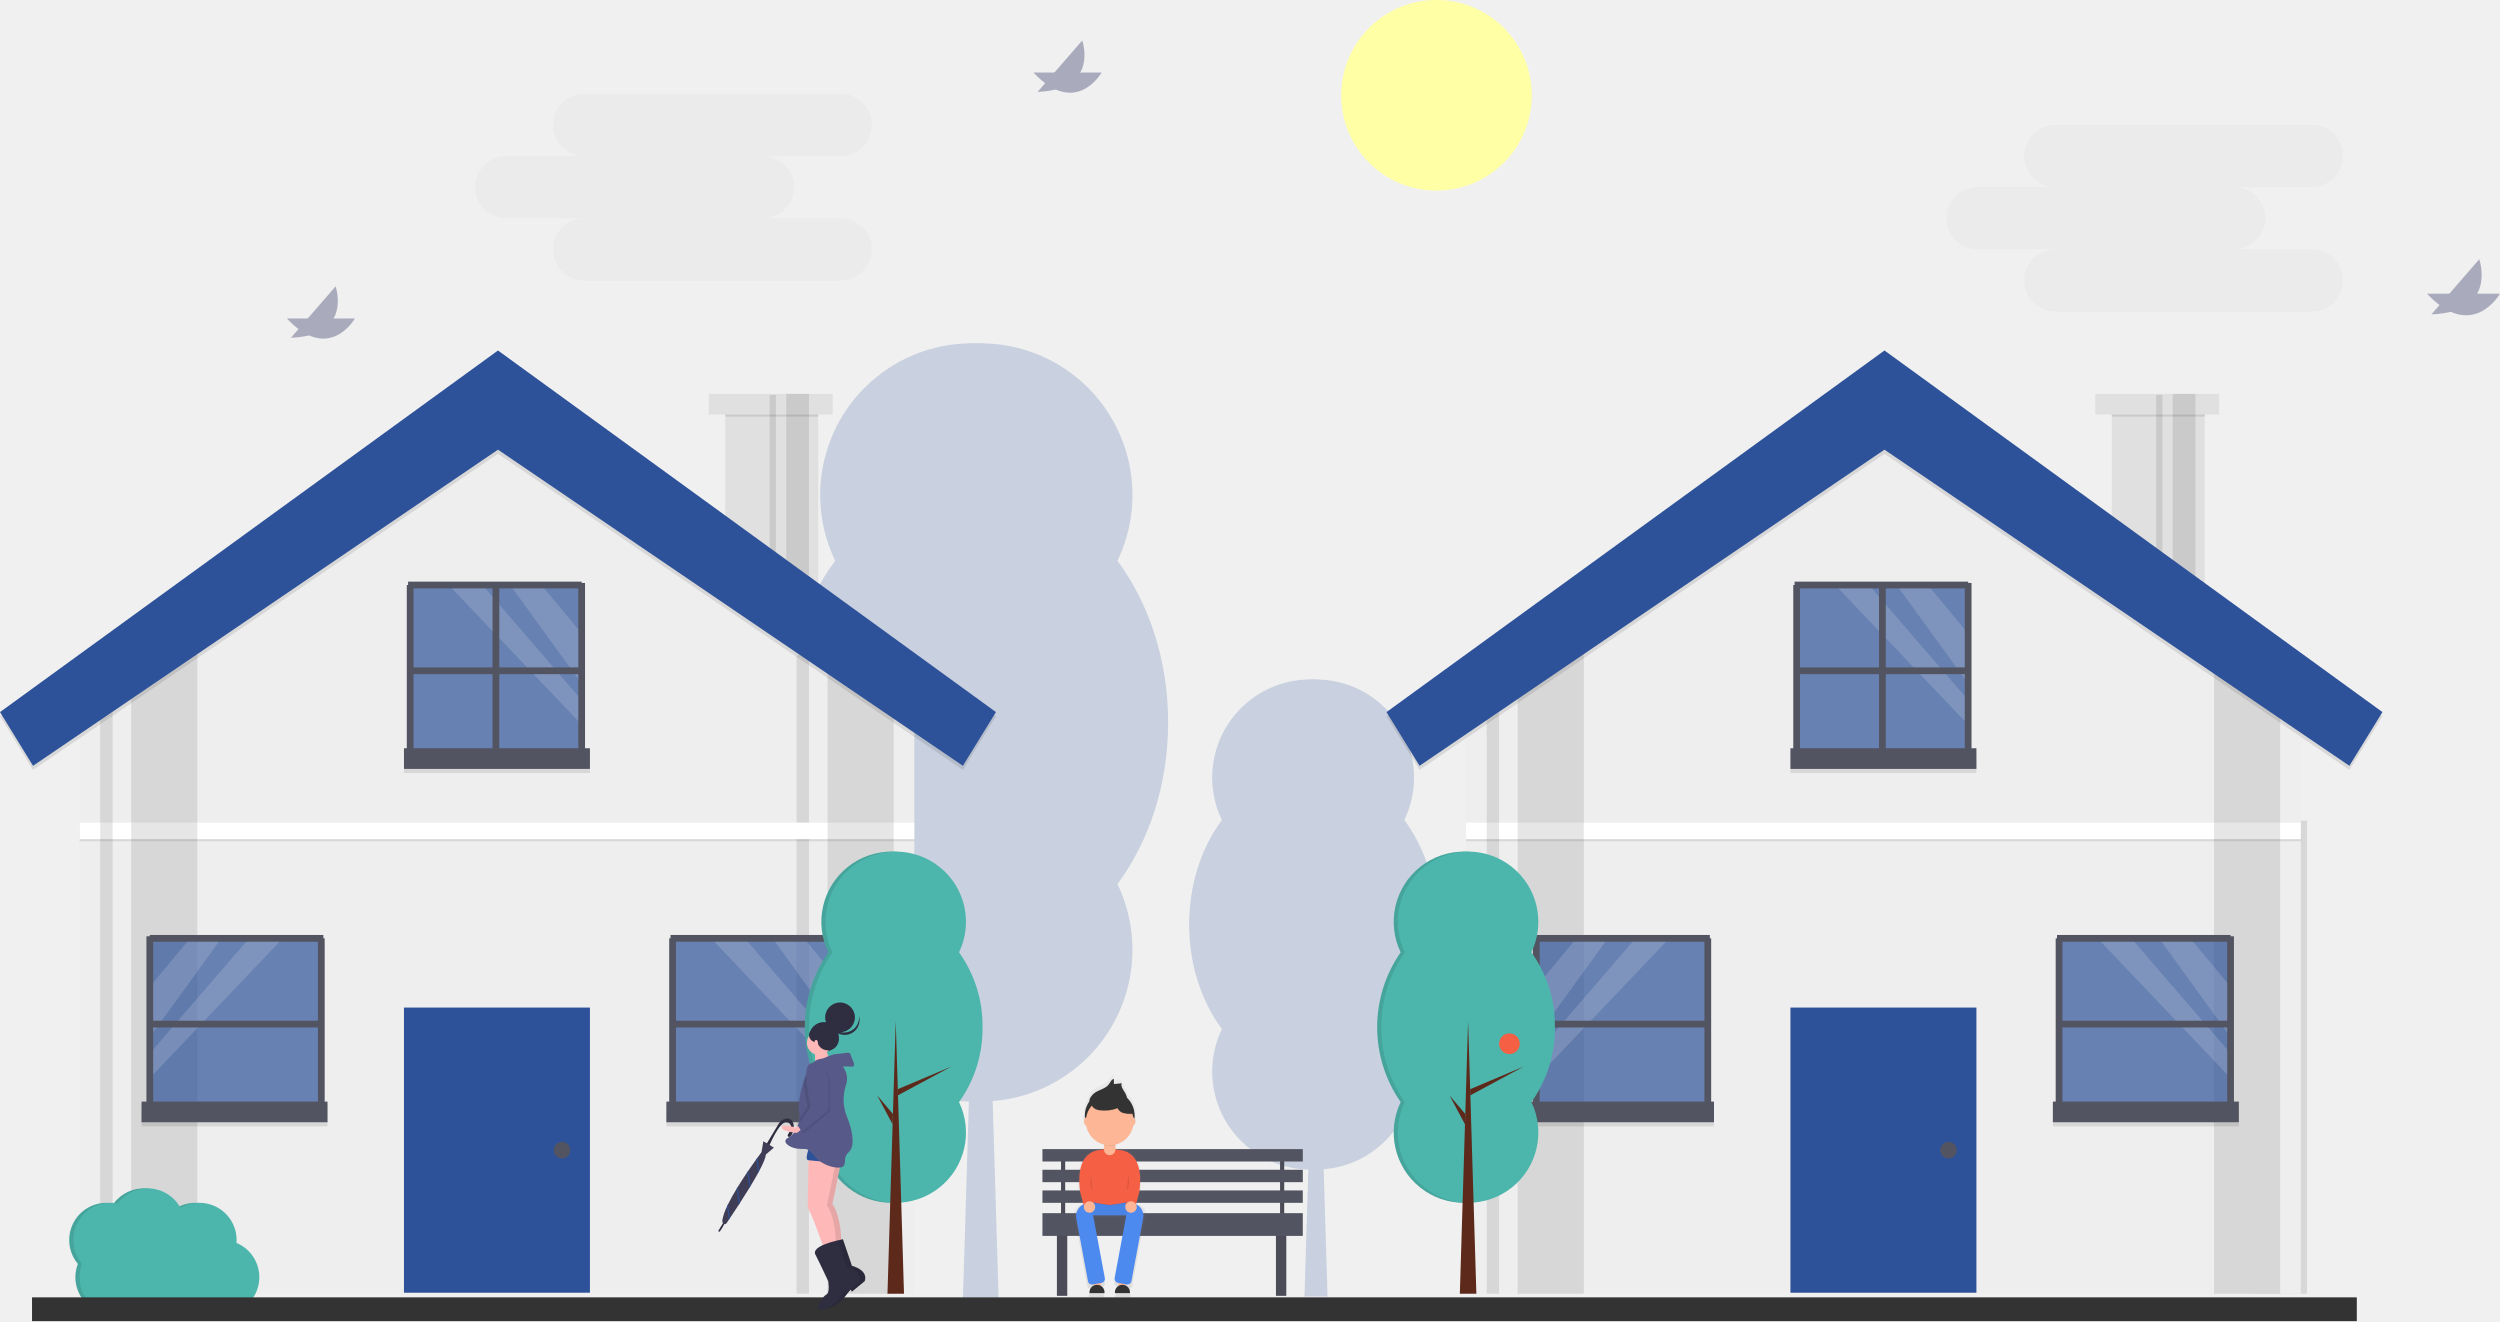
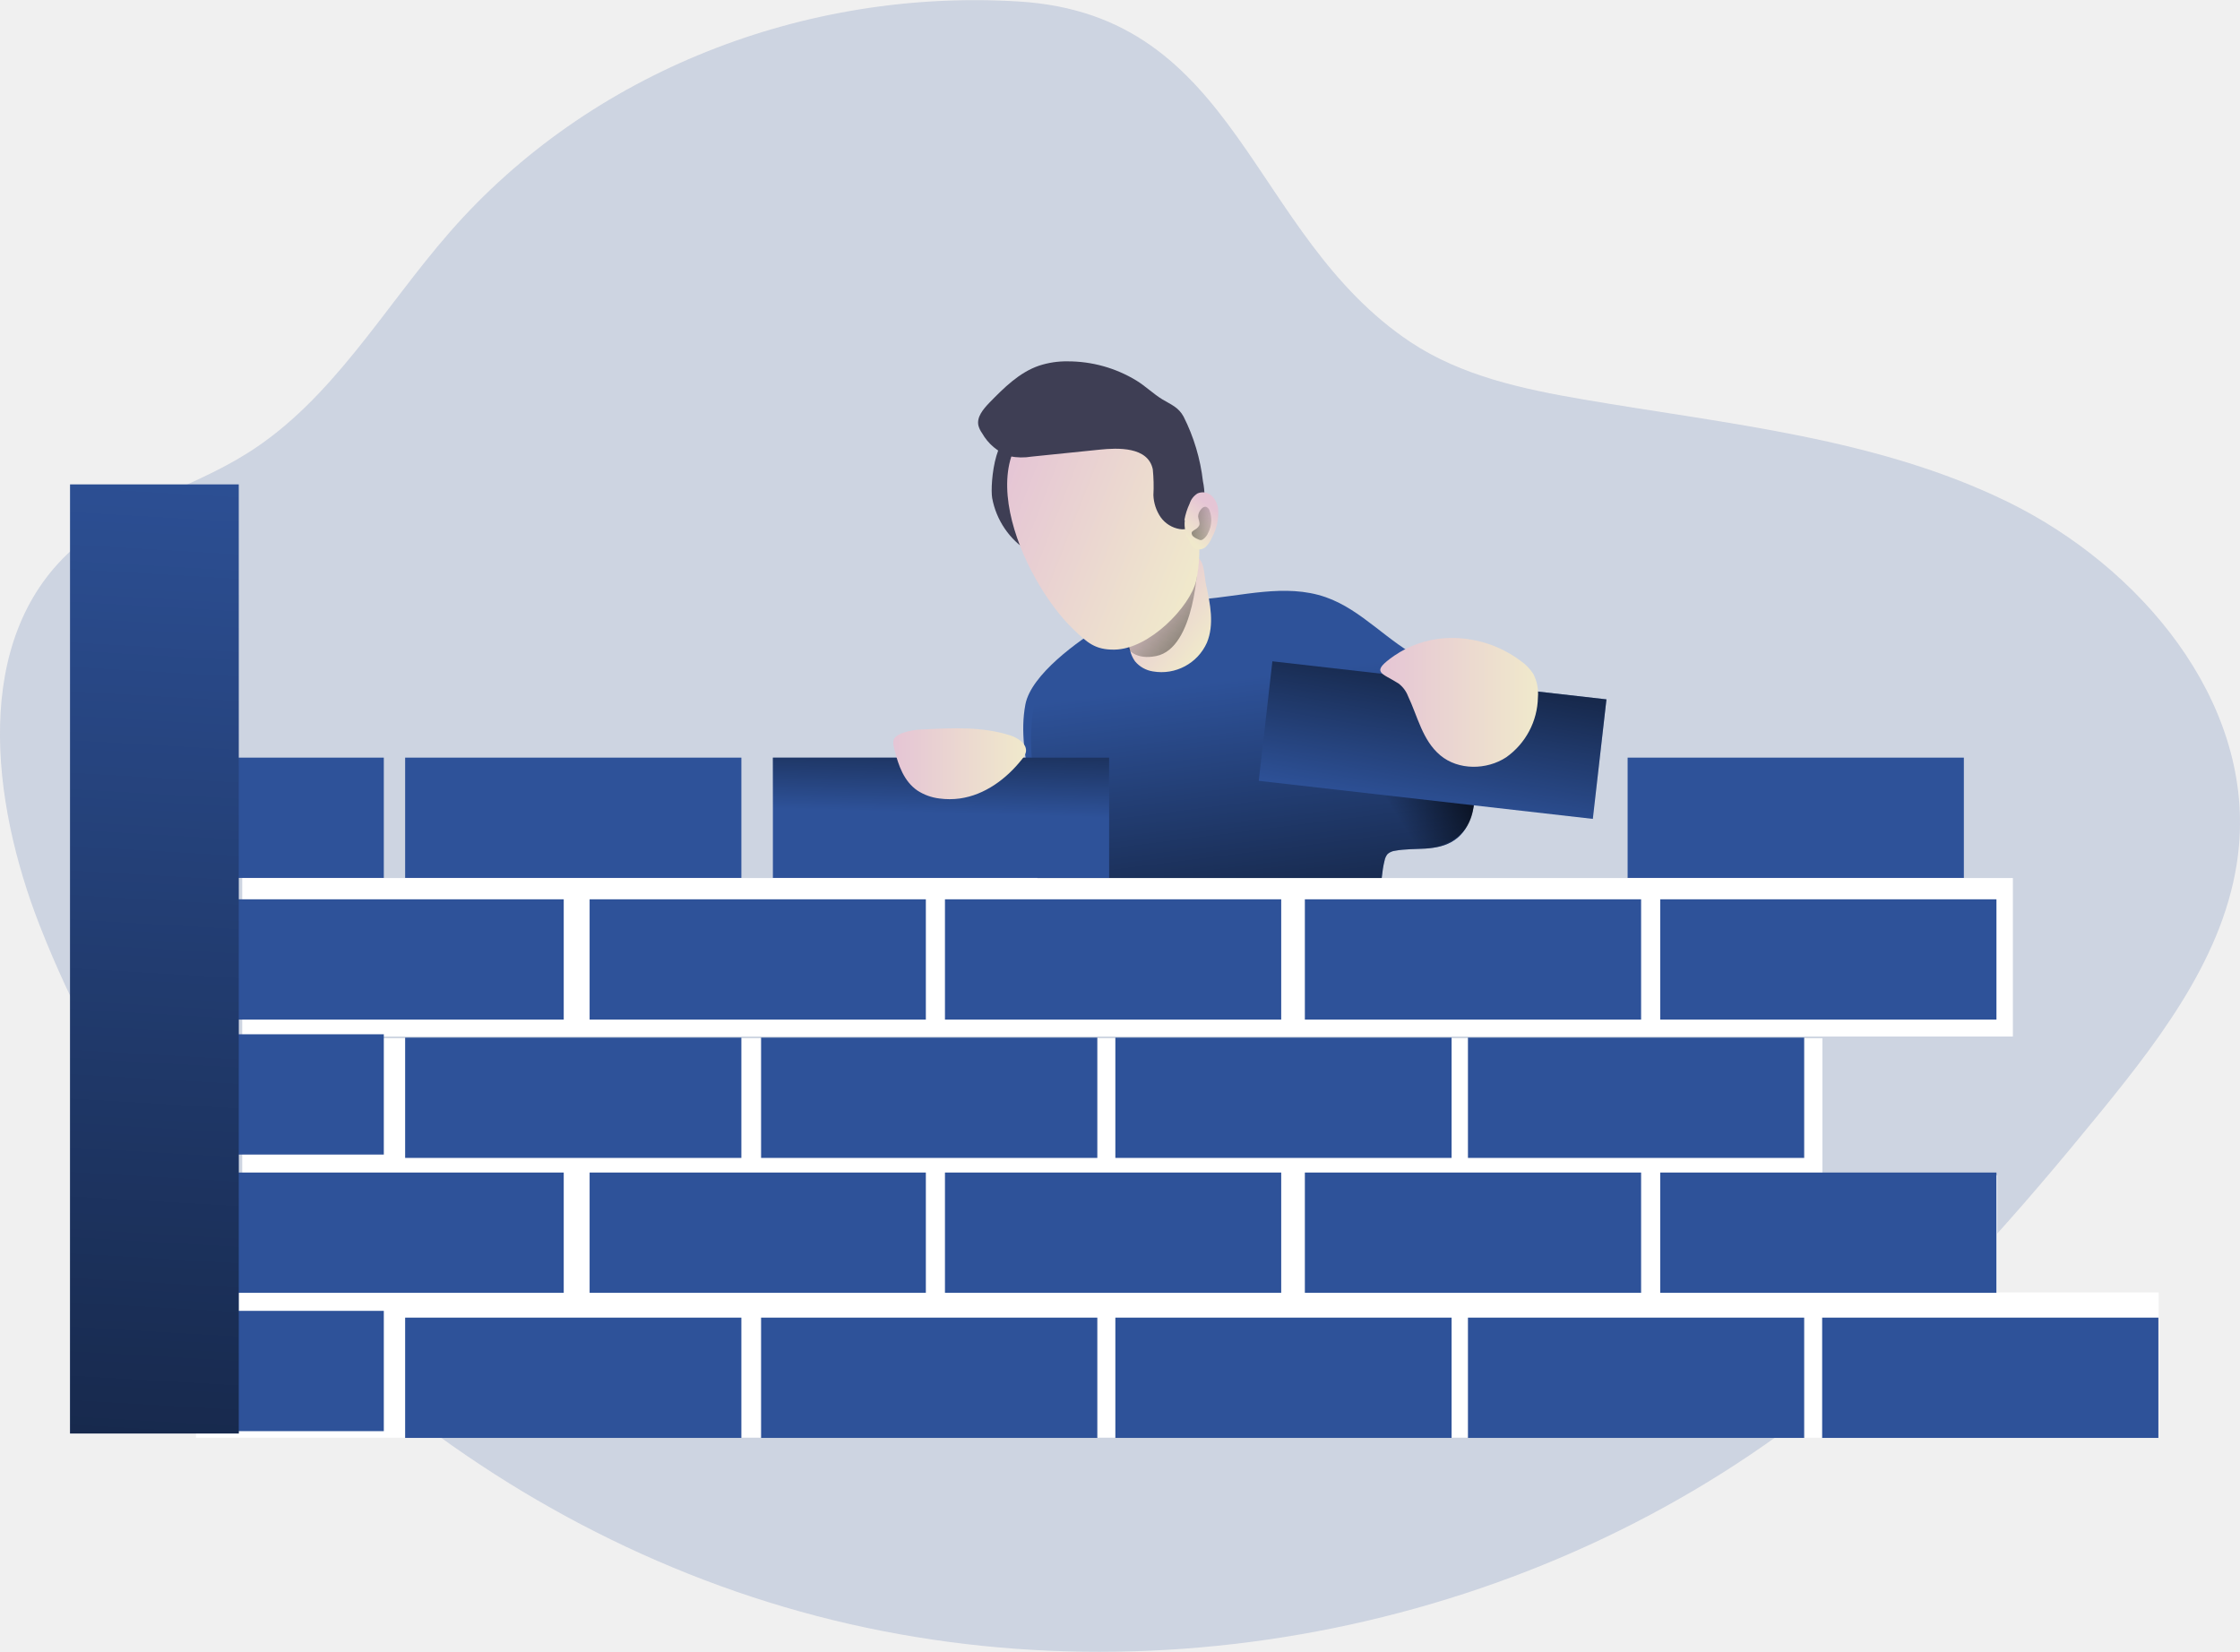
- <svg xmlns="http://www.w3.org/2000/svg" id="bb76200d-cd07-483e-a421-0f3a49134860" data-name="Layer 1" width="740.856" height="391.51" viewBox="0 0 740.856 391.51">
+ <svg xmlns="http://www.w3.org/2000/svg" xmlns:xlink="http://www.w3.org/1999/xlink" id="Layer_1" data-name="Layer 1" viewBox="0 0 373.87 275.7">
  <defs>
-     <linearGradient id="fd7346e0-ec75-4521-bfef-a70f45a1cb66" x1="558.452" y1="638.71" x2="558.452" y2="572.731" gradientUnits="userSpaceOnUse">
-       <stop offset="0" stop-color="gray" stop-opacity="0.25" />
-       <stop offset="0.535" stop-color="gray" stop-opacity="0.12" />
-       <stop offset="1" stop-color="gray" stop-opacity="0.1" />
+     <linearGradient id="linear-gradient" x1="257.32" y1="184.52" x2="266.89" y2="260.54" gradientUnits="userSpaceOnUse">
+       <stop offset="0" stop-opacity="0" />
+       <stop offset="0.99" />
    </linearGradient>
+     <linearGradient id="linear-gradient-2" x1="284.18" y1="207.24" x2="299.57" y2="197.48" xlink:href="#linear-gradient" />
+     <linearGradient id="linear-gradient-3" x1="-3635.6" y1="602.69" x2="-3620.94" y2="602.69" gradientTransform="translate(3485.42 1917.77) rotate(37.73)" gradientUnits="userSpaceOnUse">
+       <stop offset="0" stop-color="#e5c5d5" />
+       <stop offset="0.42" stop-color="#ead4d1" />
+       <stop offset="1" stop-color="#f0e9cb" />
+     </linearGradient>
+     <linearGradient id="linear-gradient-4" x1="241.47" y1="169.15" x2="263.15" y2="186.98" xlink:href="#linear-gradient" />
+     <linearGradient id="linear-gradient-5" x1="288.09" y1="206.81" x2="296.26" y2="160.63" gradientTransform="translate(-20.19 34.13) rotate(-6.5)" xlink:href="#linear-gradient" />
+     <linearGradient id="linear-gradient-6" x1="157.09" y1="135.76" x2="157.84" y2="109.1" xlink:href="#linear-gradient" />
+     <linearGradient id="linear-gradient-7" x1="31.1" y1="68.23" x2="10.83" y2="417.37" xlink:href="#linear-gradient" />
+     <linearGradient id="linear-gradient-8" x1="281.56" y1="188.41" x2="307.84" y2="188.41" gradientTransform="matrix(1, 0, 0, 1, 0, 0)" xlink:href="#linear-gradient-3" />
+     <linearGradient id="linear-gradient-9" x1="-2020.12" y1="86.95" x2="-1983.74" y2="86.95" gradientTransform="translate(2131.14 806.75) rotate(21.35)" xlink:href="#linear-gradient-3" />
+     <linearGradient id="linear-gradient-10" x1="-1986.01" y1="77.33" x2="-1987.79" y2="83.62" gradientTransform="translate(2131.14 806.75) rotate(21.35)" xlink:href="#linear-gradient-3" />
+     <linearGradient id="linear-gradient-11" x1="-1982.97" y1="78.54" x2="-1996.39" y2="85.81" gradientTransform="translate(2131.14 806.75) rotate(21.35)" xlink:href="#linear-gradient" />
+     <linearGradient id="linear-gradient-12" x1="200.22" y1="198.66" x2="222.39" y2="198.66" gradientTransform="matrix(1, 0, 0, 1, 0, 0)" xlink:href="#linear-gradient-3" />
  </defs>
-   <g opacity="0.2">
-     <path d="M573.098,468.331c0-18.533-5.712-35.373-15.023-47.903a44.946,44.946,0,1,0-80.997,0c-9.311,12.53-15.023,29.37-15.023,47.903s5.712,35.373,15.023,47.903a44.946,44.946,0,1,0,80.997,0C567.386,503.704,573.098,486.864,573.098,468.331Z" transform="translate(-229.5718 -254.245)" fill="#2e5299" />
-     <path d="M573.098,468.331c0-18.533-5.712-35.373-15.023-47.903a44.946,44.946,0,1,0-80.997,0c-9.311,12.53-15.023,29.37-15.023,47.903s5.712,35.373,15.023,47.903a44.946,44.946,0,1,0,80.997,0C567.386,503.704,573.098,486.864,573.098,468.331Z" transform="translate(-229.5718 -254.245)" fill="#2e5299" opacity="0.1" />
-     <path d="M575.742,468.331c0-18.533-5.712-35.373-15.023-47.903a44.946,44.946,0,1,0-80.997,0c-9.311,12.53-15.023,29.37-15.023,47.903s5.712,35.373,15.023,47.903a44.946,44.946,0,1,0,80.997,0C570.03,503.704,575.742,486.864,575.742,468.331Z" transform="translate(-229.5718 -254.245)" fill="#2e5299" />
-     <polygon points="295.936 384.618 285.361 384.618 290.649 210.12 295.936 384.618" fill="#2e5299" />
-     <polygon points="291.97 253.731 326.341 239.203 291.97 257.71 291.97 253.731" fill="#2e5299" />
-     <polygon points="288.846 269.608 278.751 257.71 288.646 276.218 288.846 269.608" fill="#2e5299" />
-   </g>
-   <g opacity="0.2">
-     <path d="M653.739,528.216c0-11.978-3.692-22.863-9.71-30.961a29.05,29.05,0,1,0-52.351,0c-6.018,8.099-9.71,18.983-9.71,30.961s3.692,22.862,9.71,30.961a29.05,29.05,0,1,0,52.351,0C650.047,551.078,653.739,540.194,653.739,528.216Z" transform="translate(-229.5718 -254.245)" fill="#2e5299" />
-     <path d="M653.739,528.216c0-11.978-3.692-22.863-9.71-30.961a29.05,29.05,0,1,0-52.351,0c-6.018,8.099-9.71,18.983-9.71,30.961s3.692,22.862,9.71,30.961a29.05,29.05,0,1,0,52.351,0C650.047,551.078,653.739,540.194,653.739,528.216Z" transform="translate(-229.5718 -254.245)" fill="#2e5299" opacity="0.1" />
-     <path d="M655.448,528.216c0-11.978-3.692-22.863-9.71-30.961a29.05,29.05,0,1,0-52.351,0c-6.018,8.099-9.71,18.983-9.71,30.961s3.692,22.862,9.71,30.961a29.05,29.05,0,1,0,52.351,0C651.756,551.078,655.448,540.194,655.448,528.216Z" transform="translate(-229.5718 -254.245)" fill="#2e5299" />
-     <polygon points="393.409 384.19 386.573 384.19 389.991 271.407 393.409 384.19" fill="#2e5299" />
-     <polygon points="390.845 299.595 413.06 290.205 390.845 302.166 390.845 299.595" fill="#2e5299" />
-     <polygon points="388.826 309.856 382.301 302.166 388.696 314.128 388.826 309.856" fill="#2e5299" />
-   </g>
-   <rect x="314.432" y="341.754" width="1.225" height="18.37" fill="#535461" />
-   <rect x="313.208" y="362.574" width="3.062" height="21.432" fill="#535461" />
-   <rect x="378.115" y="362.574" width="3.062" height="21.432" fill="#535461" />
-   <rect x="313.208" y="362.574" width="3.062" height="21.432" opacity="0.1" />
-   <rect x="378.115" y="362.574" width="3.062" height="21.432" opacity="0.1" />
-   <rect x="608.911" y="595.999" width="1.225" height="18.37" transform="translate(989.475 956.1237) rotate(-180)" fill="#535461" />
-   <rect x="314.432" y="341.754" width="1.225" height="18.37" opacity="0.1" />
-   <rect x="608.911" y="595.999" width="1.225" height="18.37" transform="translate(989.475 956.1237) rotate(-180)" opacity="0.1" />
-   <rect x="308.921" y="340.53" width="77.154" height="3.674" fill="#535461" />
-   <rect x="308.921" y="346.653" width="77.154" height="3.674" fill="#535461" />
-   <rect x="308.921" y="352.776" width="77.154" height="3.674" fill="#535461" />
-   <rect x="308.921" y="359.512" width="77.154" height="6.736" fill="#535461" />
-   <rect x="214.928" y="119.784" width="27.555" height="53.273" fill="#e0e0e0" />
-   <polygon points="270.957 201.531 270.957 383.393 23.575 383.393 23.575 201.531 44.394 188.733 63.989 176.682 147.572 125.295 270.957 201.531" fill="#eee" />
-   <polygon points="239.728 383.393 239.728 192.119 236.054 194.378 236.054 383.393 239.728 383.393" opacity="0.1" />
-   <rect x="119.711" y="298.585" width="55.11" height="84.502" fill="#2e5299" />
-   <circle cx="166.554" cy="340.836" r="2.449" fill="#535461" />
-   <rect x="214.928" y="120.397" width="27.555" height="3.062" opacity="0.1" />
-   <rect x="210.03" y="116.723" width="36.74" height="6.123" fill="#e0e0e0" />
-   <rect x="23.575" y="244.394" width="247.382" height="4.899" opacity="0.1" />
-   <rect x="23.575" y="243.781" width="247.382" height="4.899" fill="#fff" />
-   <rect x="232.992" y="116.723" width="6.736" height="56.334" opacity="0.1" />
-   <rect x="228.093" y="117.029" width="1.837" height="56.334" opacity="0.1" />
-   <polygon points="264.833 194.183 264.833 383.393 245.239 383.393 245.239 188.733 264.833 194.183" opacity="0.1" />
-   <polygon points="58.478 176.682 58.478 383.393 38.883 383.393 38.883 188.733 58.478 176.682" opacity="0.1" />
-   <polygon points="33.372 383.393 33.372 192.119 29.698 194.378 29.698 383.393 33.372 383.393" opacity="0.1" />
-   <polygon points="147.572 105.088 0 212.246 9.797 228.167 147.572 134.48 285.346 228.167 295.144 212.246 147.572 105.088" opacity="0.1" />
-   <polygon points="147.572 103.864 0 211.022 9.797 226.942 147.572 133.256 285.346 226.942 295.144 211.022 147.572 103.864" fill="#2e5299" />
-   <rect x="44.088" y="277.766" width="51.436" height="51.436" fill="#2e5299" opacity="0.7" />
-   <rect x="41.945" y="327.671" width="55.11" height="6.123" opacity="0.1" />
-   <rect x="41.945" y="326.446" width="55.11" height="6.123" fill="#535461" />
-   <polygon points="65.593 278.072 44.394 307.323 44.394 292.419 56.31 278.072 65.593 278.072" fill="#fff" opacity="0.15" />
-   <polygon points="83.804 278.072 44.394 319.478 44.394 312.173 73.804 278.072 83.804 278.072" fill="#fff" opacity="0.15" />
-   <line x1="44.088" y1="303.484" x2="95.524" y2="303.484" fill="none" stroke="#535461" stroke-miterlimit="10" stroke-width="2" />
-   <line x1="44.394" y1="278.072" x2="95.83" y2="278.072" fill="none" stroke="#535461" stroke-miterlimit="10" stroke-width="2" />
-   <line x1="95.218" y1="278.072" x2="95.218" y2="329.508" fill="none" stroke="#535461" stroke-miterlimit="10" stroke-width="2" />
-   <line x1="44.394" y1="277.46" x2="44.394" y2="328.895" fill="none" stroke="#535461" stroke-miterlimit="10" stroke-width="2" />
-   <rect x="428.579" y="532.011" width="51.436" height="51.436" transform="translate(679.023 861.2124) rotate(-180)" fill="#2e5299" opacity="0.7" />
-   <rect x="427.049" y="581.916" width="55.11" height="6.123" transform="translate(679.6353 915.7099) rotate(-180)" opacity="0.1" />
-   <rect x="427.049" y="580.691" width="55.11" height="6.123" transform="translate(679.6353 913.2606) rotate(-180)" fill="#535461" />
-   <polygon points="228.938 278.072 250.137 307.323 250.137 292.419 238.221 278.072 228.938 278.072" fill="#fff" opacity="0.15" />
-   <polygon points="210.728 278.072 250.137 319.478 250.137 312.173 220.727 278.072 210.728 278.072" fill="#fff" opacity="0.15" />
-   <line x1="250.444" y1="303.484" x2="199.008" y2="303.484" fill="none" stroke="#535461" stroke-miterlimit="10" stroke-width="2" />
-   <line x1="250.137" y1="278.072" x2="198.702" y2="278.072" fill="none" stroke="#535461" stroke-miterlimit="10" stroke-width="2" />
-   <line x1="199.314" y1="278.072" x2="199.314" y2="329.508" fill="none" stroke="#535461" stroke-miterlimit="10" stroke-width="2" />
-   <line x1="250.137" y1="277.46" x2="250.137" y2="328.895" fill="none" stroke="#535461" stroke-miterlimit="10" stroke-width="2" />
-   <rect x="350.813" y="427.302" width="51.436" height="51.436" transform="translate(523.4908 651.7951) rotate(-180)" fill="#2e5299" opacity="0.7" />
-   <rect x="349.283" y="477.207" width="55.11" height="6.123" transform="translate(524.1032 706.2926) rotate(-180)" opacity="0.1" />
-   <rect x="349.283" y="475.982" width="55.11" height="6.123" transform="translate(524.1032 703.8432) rotate(-180)" fill="#535461" />
-   <polygon points="151.172 173.363 172.371 202.614 172.371 187.71 160.455 173.363 151.172 173.363" fill="#fff" opacity="0.15" />
-   <polygon points="132.962 173.363 172.371 214.769 172.371 207.464 142.961 173.363 132.962 173.363" fill="#fff" opacity="0.15" />
-   <line x1="172.677" y1="198.775" x2="121.242" y2="198.775" fill="none" stroke="#535461" stroke-miterlimit="10" stroke-width="2" />
-   <line x1="172.371" y1="173.363" x2="120.935" y2="173.363" fill="none" stroke="#535461" stroke-miterlimit="10" stroke-width="2" />
-   <line x1="146.96" y1="173.057" x2="146.96" y2="224.493" fill="none" stroke="#535461" stroke-miterlimit="10" stroke-width="2" />
-   <line x1="121.548" y1="173.363" x2="121.548" y2="224.799" fill="none" stroke="#535461" stroke-miterlimit="10" stroke-width="2" />
-   <line x1="172.371" y1="172.751" x2="172.371" y2="224.187" fill="none" stroke="#535461" stroke-miterlimit="10" stroke-width="2" />
-   <rect x="667.747" y="243.169" width="15.921" height="140.224" opacity="0.1" />
-   <rect x="625.803" y="119.784" width="27.555" height="53.273" fill="#e0e0e0" />
-   <polygon points="681.831 201.531 681.831 383.393 434.449 383.393 434.449 201.531 455.268 188.733 474.863 176.682 558.446 125.295 681.831 201.531" fill="#eee" />
-   <rect x="530.585" y="298.585" width="55.11" height="84.502" fill="#2e5299" />
-   <circle cx="577.429" cy="340.836" r="2.449" fill="#535461" />
-   <rect x="625.803" y="120.397" width="27.555" height="3.062" opacity="0.1" />
-   <rect x="620.904" y="116.723" width="36.74" height="6.123" fill="#e0e0e0" />
-   <rect x="434.449" y="244.394" width="247.382" height="4.899" opacity="0.1" />
-   <rect x="434.449" y="243.781" width="247.382" height="4.899" fill="#fff" />
-   <rect x="643.866" y="116.723" width="6.736" height="56.334" opacity="0.1" />
-   <rect x="638.968" y="117.029" width="1.837" height="56.334" opacity="0.1" />
-   <polygon points="675.708 194.183 675.708 383.393 656.113 383.393 656.113 188.733 675.708 194.183" opacity="0.1" />
-   <polygon points="469.352 176.682 469.352 383.393 449.757 383.393 449.757 188.733 469.352 176.682" opacity="0.1" />
-   <polygon points="444.246 383.393 444.246 192.119 440.572 194.378 440.572 383.393 444.246 383.393" opacity="0.1" />
-   <polygon points="558.446 105.088 410.874 212.246 420.672 228.167 558.446 134.48 696.221 228.167 706.018 212.246 558.446 105.088" opacity="0.1" />
-   <polygon points="558.446 103.864 410.874 211.022 420.672 226.942 558.446 133.256 696.221 226.942 706.018 211.022 558.446 103.864" fill="#2e5299" />
-   <rect x="454.962" y="277.766" width="51.436" height="51.436" fill="#2e5299" opacity="0.7" />
-   <rect x="452.819" y="327.671" width="55.11" height="6.123" opacity="0.1" />
-   <rect x="452.819" y="326.446" width="55.11" height="6.123" fill="#535461" />
-   <polygon points="476.467 278.072 455.268 307.323 455.268 292.419 467.184 278.072 476.467 278.072" fill="#fff" opacity="0.15" />
-   <polygon points="494.678 278.072 455.268 319.478 455.268 312.173 484.679 278.072 494.678 278.072" fill="#fff" opacity="0.15" />
-   <line x1="454.962" y1="303.484" x2="506.398" y2="303.484" fill="none" stroke="#535461" stroke-miterlimit="10" stroke-width="2" />
-   <line x1="455.268" y1="278.072" x2="506.704" y2="278.072" fill="none" stroke="#535461" stroke-miterlimit="10" stroke-width="2" />
-   <line x1="506.092" y1="278.072" x2="506.092" y2="329.508" fill="none" stroke="#535461" stroke-miterlimit="10" stroke-width="2" />
-   <line x1="455.268" y1="277.46" x2="455.268" y2="328.895" fill="none" stroke="#535461" stroke-miterlimit="10" stroke-width="2" />
-   <rect x="839.454" y="532.011" width="51.436" height="51.436" transform="translate(1500.772 861.2124) rotate(-180)" fill="#2e5299" opacity="0.7" />
-   <rect x="837.923" y="581.916" width="55.11" height="6.123" transform="translate(1501.384 915.7099) rotate(-180)" opacity="0.1" />
-   <rect x="837.923" y="580.691" width="55.11" height="6.123" transform="translate(1501.384 913.2606) rotate(-180)" fill="#535461" />
-   <polygon points="639.813 278.072 661.012 307.323 661.012 292.419 649.096 278.072 639.813 278.072" fill="#fff" opacity="0.15" />
-   <polygon points="621.602 278.072 661.012 319.478 661.012 312.173 631.601 278.072 621.602 278.072" fill="#fff" opacity="0.15" />
-   <line x1="661.318" y1="303.484" x2="609.882" y2="303.484" fill="none" stroke="#535461" stroke-miterlimit="10" stroke-width="2" />
-   <line x1="661.012" y1="278.072" x2="609.576" y2="278.072" fill="none" stroke="#535461" stroke-miterlimit="10" stroke-width="2" />
-   <line x1="610.188" y1="278.072" x2="610.188" y2="329.508" fill="none" stroke="#535461" stroke-miterlimit="10" stroke-width="2" />
-   <line x1="661.012" y1="277.46" x2="661.012" y2="328.895" fill="none" stroke="#535461" stroke-miterlimit="10" stroke-width="2" />
-   <rect x="761.688" y="427.302" width="51.436" height="51.436" transform="translate(1345.24 651.7951) rotate(-180)" fill="#2e5299" opacity="0.7" />
-   <rect x="760.157" y="477.207" width="55.11" height="6.123" transform="translate(1345.852 706.2926) rotate(-180)" opacity="0.1" />
-   <rect x="760.157" y="475.982" width="55.11" height="6.123" transform="translate(1345.852 703.8432) rotate(-180)" fill="#535461" />
-   <polygon points="562.047 173.363 583.246 202.614 583.246 187.71 571.33 173.363 562.047 173.363" fill="#fff" opacity="0.15" />
-   <polygon points="543.836 173.363 583.246 214.769 583.246 207.464 553.835 173.363 543.836 173.363" fill="#fff" opacity="0.15" />
-   <line x1="583.552" y1="198.775" x2="532.116" y2="198.775" fill="none" stroke="#535461" stroke-miterlimit="10" stroke-width="2" />
-   <line x1="583.246" y1="173.363" x2="531.81" y2="173.363" fill="none" stroke="#535461" stroke-miterlimit="10" stroke-width="2" />
-   <line x1="557.834" y1="173.057" x2="557.834" y2="224.493" fill="none" stroke="#535461" stroke-miterlimit="10" stroke-width="2" />
-   <line x1="532.422" y1="173.363" x2="532.422" y2="224.799" fill="none" stroke="#535461" stroke-miterlimit="10" stroke-width="2" />
-   <line x1="583.246" y1="172.751" x2="583.246" y2="224.187" fill="none" stroke="#535461" stroke-miterlimit="10" stroke-width="2" />
-   <path d="M519.511,558.647a37.295,37.295,0,0,0-6.959-22.189,20.819,20.819,0,1,0-37.518,0,38.855,38.855,0,0,0,0,44.378,20.819,20.819,0,1,0,37.518,0A37.296,37.296,0,0,0,519.511,558.647Z" transform="translate(-229.5718 -254.245)" fill="#4db6ac" />
-   <path d="M519.511,558.647a37.295,37.295,0,0,0-6.959-22.189,20.819,20.819,0,1,0-37.518,0,38.855,38.855,0,0,0,0,44.378,20.819,20.819,0,1,0,37.518,0A37.296,37.296,0,0,0,519.511,558.647Z" transform="translate(-229.5718 -254.245)" opacity="0.1" />
-   <path d="M520.735,558.647a37.295,37.295,0,0,0-6.959-22.189,20.819,20.819,0,1,0-37.518,0,38.855,38.855,0,0,0,0,44.378,20.819,20.819,0,1,0,37.518,0A37.296,37.296,0,0,0,520.735,558.647Z" transform="translate(-229.5718 -254.245)" fill="#4db6ac" />
-   <polygon points="267.895 383.393 262.996 383.393 265.446 302.565 267.895 383.393" fill="#5d291b" />
-   <polygon points="266.058 322.766 281.979 316.036 266.058 324.609 266.058 322.766" fill="#5d291b" />
-   <polygon points="264.611 330.12 259.935 324.609 264.518 333.182 264.611 330.12" fill="#5d291b" />
-   <path d="M689.126,558.647a37.296,37.296,0,0,0-6.959-22.189,20.819,20.819,0,1,0-37.518,0,38.855,38.855,0,0,0,0,44.378,20.819,20.819,0,1,0,37.518,0A37.296,37.296,0,0,0,689.126,558.647Z" transform="translate(-229.5718 -254.245)" fill="#4db6ac" />
-   <path d="M689.126,558.647a37.296,37.296,0,0,0-6.959-22.189,20.819,20.819,0,1,0-37.518,0,38.855,38.855,0,0,0,0,44.378,20.819,20.819,0,1,0,37.518,0A37.296,37.296,0,0,0,689.126,558.647Z" transform="translate(-229.5718 -254.245)" opacity="0.1" />
-   <path d="M690.351,558.647a37.295,37.295,0,0,0-6.959-22.189,20.819,20.819,0,1,0-37.518,0,38.855,38.855,0,0,0,0,44.378,20.819,20.819,0,1,0,37.518,0A37.296,37.296,0,0,0,690.351,558.647Z" transform="translate(-229.5718 -254.245)" fill="#4db6ac" />
-   <polygon points="437.511 383.393 432.612 383.393 435.061 302.565 437.511 383.393" fill="#5d291b" />
-   <polygon points="435.674 322.766 451.594 316.036 435.674 324.609 435.674 322.766" fill="#5d291b" />
-   <polygon points="434.226 330.12 429.55 324.609 434.134 333.182 434.226 330.12" fill="#5d291b" />
-   <g opacity="0.7">
-     <path d="M567.048,611.309l-.505-.094.994-3.667c1.567-11.75-4.352-12.934-6.571-12.973a7.298,7.298,0,0,0-.78-.237v-1.385a7.357,7.357,0,0,0,5.495-5.941l.019.002c.353,0,.639-.537.639-1.199a1.664,1.664,0,0,0-.278-.989q.038-.38.038-.769a7.646,7.646,0,0,0-2.364-5.536,4.928,4.928,0,0,0-.542-1.46c-.545-.96-1.451-1.96-1.082-3l-2.393.246-.022-1.577c-.747.134-1.06.999-1.503,1.616-1.065,1.482-3.204,1.688-4.618,2.843-.481.392-1.563,1.587-1.358,2.369a7.634,7.634,0,0,0-1.459,4.499q0,.389.038.769a1.664,1.664,0,0,0-.278.989c0,.662.286,1.199.639,1.199l.012-.001a7.373,7.373,0,0,0,5.501,5.941v1.385a7.298,7.298,0,0,0-.78.237c-2.219.04-8.138,1.223-6.571,12.973l.994,3.667-.237.044A2.727,2.727,0,0,0,547.898,614.44l3.923,21.014a.826.826,0,0,0,.963.66l.692-.129v.409a2.295,2.295,0,0,0-1.278,2.057v.26h4.634v-.26a2.294,2.294,0,0,0-1.119-1.969v-.914l.632-.118a.826.826,0,0,0,.66-.963l-3.686-19.747h10.222l-3.686,19.747a.826.826,0,0,0,.66.963l.632.118v.914a2.294,2.294,0,0,0-1.119,1.969v.26h4.634v-.26a2.295,2.295,0,0,0-1.278-2.057v-.409l.692.129a.826.826,0,0,0,.963-.66l3.973-21.282A2.454,2.454,0,0,0,567.048,611.309Z" transform="translate(-229.5718 -254.245)" fill="url(#fd7346e0-ec75-4521-bfef-a70f45a1cb66)" />
-   </g>
-   <rect x="324.092" y="379.064" width="2.153" height="2.921" fill="#fdb797" />
-   <rect x="331.472" y="379.064" width="2.153" height="2.921" fill="#fdb797" />
-   <rect x="321.786" y="355.079" width="14.145" height="5.074" fill="#4d8af0" />
-   <g opacity="0.05">
-     <rect x="321.786" y="355.079" width="14.145" height="5.074" />
-   </g>
-   <path d="M551.357,610.247a54.019,54.019,0,0,0,7.073,1.23,54.019,54.019,0,0,0,7.073-1.23v-.769H551.357Z" transform="translate(-229.5718 -254.245)" opacity="0.1" />
-   <path d="M565.503,610.093a54.019,54.019,0,0,1-7.073,1.23,54.019,54.019,0,0,1-7.073-1.23v-8.456a7.073,7.073,0,0,1,7.073-7.073h0a7.073,7.073,0,0,1,7.073,7.073Z" transform="translate(-229.5718 -254.245)" fill="#f55f44" />
-   <path d="M327.167,336.782h3.383a0,0,0,0,1,0,0v3.875a1.66,1.66,0,0,1-1.66,1.66H328.827a1.66,1.66,0,0,1-1.66-1.66v-3.875A0,0,0,0,1,327.167,336.782Z" fill="#fdb797" />
-   <path d="M556.067,634.39l-2.712.506a1.157,1.157,0,0,1-1.35-.925l-3.487-18.683a3.823,3.823,0,0,1,3.056-4.459l.092-.017a1.157,1.157,0,0,1,1.35.925l3.976,21.303A1.157,1.157,0,0,1,556.067,634.39Z" transform="translate(-229.5718 -254.245)" fill="#4d8af0" />
-   <path d="M560.887,634.408l2.523.471a1.254,1.254,0,0,0,1.462-1.002l3.487-18.683a3.727,3.727,0,0,0-2.979-4.347l-.092-.017a1.254,1.254,0,0,0-1.462,1.002l-3.941,21.113A1.254,1.254,0,0,0,560.887,634.408Z" transform="translate(-229.5718 -254.245)" fill="#4d8af0" />
-   <path d="M556.739,593.59a7.077,7.077,0,0,0,3.383,0v-2.409h-3.383Z" transform="translate(-229.5718 -254.245)" opacity="0.1" />
-   <circle cx="328.858" cy="330.632" r="7.38" fill="#333" />
-   <circle cx="328.858" cy="332.324" r="7.073" fill="#fdb797" />
-   <path d="M553.76,578.269c1.361-1.111,3.418-1.309,4.444-2.735.426-.593.727-1.425,1.446-1.554l.021,1.517,2.302-.237c-.355,1.0.517,1.963,1.041,2.887a4.748,4.748,0,0,1,.614,2.235c-.799.48-1.791-.044-2.68-.323a9.88,9.88,0,0,0-2.691-.325,5.592,5.592,0,0,0-1.389.076,7.009,7.009,0,0,0-1.146.422c-.612.256-2.546,1.224-3.115.6C551.961,580.123,553.235,578.698,553.76,578.269Z" transform="translate(-229.5718 -254.245)" fill="#333" />
-   <path d="M554.145,583.022a3.243,3.243,0,0,0,1.251.377,11.019,11.019,0,0,0,5.368-.603,2.623,2.623,0,0,0,1.692,1.43,7.767,7.767,0,0,0,2.267.253.84.84,0,0,0,.488-.093c.34-.23.176-.756-.022-1.115l-.985-1.786a5.298,5.298,0,0,0-1.042-1.466,4.325,4.325,0,0,0-2.056-.883,11.596,11.596,0,0,0-5.278.176C553.985,579.809,551.62,581.494,554.145,583.022Z" transform="translate(-229.5718 -254.245)" opacity="0.1" />
-   <path d="M554.145,582.868a3.243,3.243,0,0,0,1.251.377,11.018,11.018,0,0,0,5.368-.603,2.623,2.623,0,0,0,1.692,1.43,7.767,7.767,0,0,0,2.267.253.84.84,0,0,0,.488-.093c.34-.23.176-.756-.022-1.115l-.985-1.786a5.298,5.298,0,0,0-1.042-1.466,4.325,4.325,0,0,0-2.056-.883,11.596,11.596,0,0,0-5.278.176C553.985,579.656,551.62,581.34,554.145,582.868Z" transform="translate(-229.5718 -254.245)" fill="#333" />
-   <ellipse cx="335.854" cy="332.324" rx="0.615" ry="1.153" fill="#fdb797" />
-   <ellipse cx="321.862" cy="332.324" rx="0.615" ry="1.153" fill="#fdb797" />
-   <path d="M556.767,595.035s-8.946-1.393-7.101,12.444l1.076,3.966,3.076-.123s-1.999-4.613-.769-7.688S556.767,595.035,556.767,595.035Z" transform="translate(-229.5718 -254.245)" fill="#f55f44" />
-   <path d="M560.093,595.035s8.946-1.393,7.101,12.444l-1.076,3.966-3.076-.123s1.999-4.613.769-7.688S560.093,595.035,560.093,595.035Z" transform="translate(-229.5718 -254.245)" fill="#f55f44" />
-   <circle cx="322.862" cy="357.693" r="1.691" fill="#fdb797" />
-   <circle cx="335.162" cy="357.693" r="1.691" fill="#fdb797" />
-   <path d="M325.05,380.756h.082a2.188,2.188,0,0,1,2.188,2.188v.272a0,0,0,0,1,0,0h-4.459a0,0,0,0,1,0,0V382.944A2.188,2.188,0,0,1,325.05,380.756Z" fill="#333" />
-   <path d="M332.584,380.756h.082a2.188,2.188,0,0,1,2.188,2.188v.272a0,0,0,0,1,0,0h-4.459a0,0,0,0,1,0,0V382.944A2.188,2.188,0,0,1,332.584,380.756Z" fill="#333" />
-   <path d="M552.895,602.405s-.615,3.229.461,4.613" transform="translate(-229.5718 -254.245)" opacity="0.1" />
-   <path d="M563.965,602.405s.615,3.229-.461,4.613" transform="translate(-229.5718 -254.245)" opacity="0.1" />
-   <circle cx="447.308" cy="309.301" r="3.062" fill="#f55f44" />
-   <path d="M298.416,622.566c.021-.281.043-.562.043-.849a11.006,11.006,0,0,0-16.613-9.487,11.008,11.008,0,0,0-18.588-1.322,11.018,11.018,0,0,0-10.597,17.886,11.004,11.004,0,0,0,14.875,13.955,10.957,10.957,0,0,0,11.94-1.811,10.937,10.937,0,0,0,11.022,2.183,11.017,11.017,0,0,0,7.917-20.554Z" transform="translate(-229.5718 -254.245)" fill="#4db6ac" />
-   <path d="M298.416,622.566c.021-.281.043-.562.043-.849a11.006,11.006,0,0,0-16.613-9.487,11.008,11.008,0,0,0-18.588-1.322,11.018,11.018,0,0,0-10.597,17.886,11.004,11.004,0,0,0,14.875,13.955,10.957,10.957,0,0,0,11.94-1.811,10.937,10.937,0,0,0,11.022,2.183,11.017,11.017,0,0,0,7.917-20.554Z" transform="translate(-229.5718 -254.245)" opacity="0.1" />
-   <path d="M299.641,622.566c.021-.281.043-.562.043-.849a11.006,11.006,0,0,0-16.613-9.487,11.008,11.008,0,0,0-18.588-1.322,11.018,11.018,0,0,0-10.597,17.886A11.004,11.004,0,0,0,268.761,642.749a10.957,10.957,0,0,0,11.94-1.811,10.937,10.937,0,0,0,11.022,2.183,11.017,11.017,0,0,0,7.917-20.554Z" transform="translate(-229.5718 -254.245)" fill="#4db6ac" />
-   <rect x="9.491" y="384.461" width="688.93" height="7.049" fill="#333" />
-   <circle cx="425.69" cy="28.241" r="28.241" fill="#ffffa5" />
-   <g opacity="0.3">
-     <rect x="599.829" y="36.985" width="94.52" height="18.443" rx="9.221" fill="#e0e0e0" />
-     <rect x="576.775" y="55.428" width="94.52" height="18.443" rx="9.221" fill="#e0e0e0" />
-     <rect x="599.829" y="73.871" width="94.52" height="18.443" rx="9.221" fill="#e0e0e0" />
-   </g>
-   <g opacity="0.3">
-     <rect x="163.849" y="27.8" width="94.52" height="18.443" rx="9.221" fill="#e0e0e0" />
-     <rect x="140.796" y="46.243" width="94.52" height="18.443" rx="9.221" fill="#e0e0e0" />
-     <rect x="163.849" y="64.686" width="94.52" height="18.443" rx="9.221" fill="#e0e0e0" />
-   </g>
-   <g opacity="0.3">
-     <path d="M314.576,348.618h20.172S327.147,362.066,314.576,348.618Z" transform="translate(-229.5718 -254.245)" fill="#030b44" />
-     <path d="M315.794,354.34l13.224-15.233S334.19,353.663,315.794,354.34Z" transform="translate(-229.5718 -254.245)" fill="#030b44" />
-   </g>
-   <g opacity="0.3">
-     <path d="M535.84,275.75h20.172S548.411,289.198,535.84,275.75Z" transform="translate(-229.5718 -254.245)" fill="#030b44" />
-     <path d="M537.058,281.472l13.224-15.233S555.454,280.795,537.058,281.472Z" transform="translate(-229.5718 -254.245)" fill="#030b44" />
-   </g>
-   <g opacity="0.3">
-     <path d="M948.789,341.27h21.639S962.274,355.696,948.789,341.27Z" transform="translate(-229.5718 -254.245)" fill="#030b44" />
-     <path d="M950.095,347.408l14.186-16.34S969.829,346.682,950.095,347.408Z" transform="translate(-229.5718 -254.245)" fill="#030b44" />
-   </g>
-   <path d="M443.959,616.499l-1.477,2.414s-.071.611.421.241a11.437,11.437,0,0,0,1.447-2.524Z" transform="translate(-229.5718 -254.245)" fill="#2f2e41" />
-   <path d="M456.638,593.403l3.716-6.199a2.995,2.995,0,0,1,2.306-1.467,1.756,1.756,0,0,1,1.944,1.241,4.132,4.132,0,0,1-.887,4.148s-.772.209-.731-.512l.884-1.542s.734-2.094-1.32-2.247-4.991,6.919-4.991,6.919Z" transform="translate(-229.5718 -254.245)" fill="#2f2e41" />
-   <path d="M458.902,594.328l-2.398,2.072c-.004.888-.789,2.683-1.951,4.857q-.133.251-.273.508c-.691,1.265-1.493,2.638-2.332,4.025q-.138.229-.279.459c-.94,1.539-1.916,3.081-2.828,4.494-.095.148-.189.293-.282.439-1.052,1.621-2.001,3.047-2.686,4.066-.101.151-.197.291-.285.424-.511.757-.816,1.2-.816,1.2a1.071,1.071,0,0,1-.607.163.482.482,0,0,1-.377-.254,1.993,1.993,0,0,1-.147-1.023,15.696,15.696,0,0,1,1.385-4.024c.085-.184.174-.371.265-.559.728-1.492,1.632-3.097,2.597-4.688l.28-.46c.937-1.526,1.918-3.028,2.842-4.396.097-.141.192-.28.285-.42.908-1.332,1.746-2.519,2.416-3.448.101-.14.196-.272.288-.399.765-1.055,1.245-1.689,1.245-1.689l.545-3.227,1.045.63.804.485Z" transform="translate(-229.5718 -254.245)" fill="#3f3d56" />
-   <path d="M445.289,611.174l.582,4.073c-.101.151-.197.291-.285.424l-.562-3.939C445.109,611.549,445.198,611.363,445.289,611.174Z" transform="translate(-229.5718 -254.245)" fill="#2e5299" />
-   <path d="M448.166,606.027l.673,4.716c-.095.148-.189.293-.282.439l-.671-4.695Z" transform="translate(-229.5718 -254.245)" fill="#2e5299" />
-   <path d="M451.293,601.212l.654,4.578q-.138.229-.279.459l-.66-4.618C451.105,601.49,451.2,601.351,451.293,601.212Z" transform="translate(-229.5718 -254.245)" fill="#2e5299" />
-   <path d="M453.997,597.365l.555,3.892q-.133.251-.273.508l-.57-4C453.809,597.624,453.905,597.492,453.997,597.365Z" transform="translate(-229.5718 -254.245)" fill="#2e5299" />
-   <circle cx="244.162" cy="307.296" r="4.409" fill="#2f2e41" />
-   <path d="M470.97,564.512s.379,4.364,0,5.502,4.933-.569,4.933-.569-2.087-4.933-1.708-5.407S470.97,564.512,470.97,564.512Z" transform="translate(-229.5718 -254.245)" fill="#ffb8b8" />
-   <path d="M470.828,596.433l-.285,13.945a4.325,4.325,0,0,0,.664,2.656c.854,1.423,4.648,12.142,4.648,12.142l3.13-1.708-.285-4.269s-.569-5.881-2.466-8.063l2.751-13.375Z" transform="translate(-229.5718 -254.245)" fill="#ffb8b8" />
-   <path d="M470.828,596.433l-.285,13.945a4.325,4.325,0,0,0,.664,2.656c.854,1.423,4.648,12.142,4.648,12.142l3.13-1.708-.285-4.269s-.569-5.881-2.466-8.063l2.751-13.375Z" transform="translate(-229.5718 -254.245)" opacity="0.1" />
-   <path d="M479.365,621.476s-7.873,1.613-6.545,4.174,3.794,7.873,3.794,7.873.664,3.32-.569,3.984-3.794,4.648-1.328,4.458,4.838-2.941,4.838-2.941l2.087-2.656.379.664,3.794-3.13s1.423-3.036-3.794-4.553Z" transform="translate(-229.5718 -254.245)" fill="#2f2e41" />
-   <path d="M479.365,621.476s-7.873,1.613-6.545,4.174,3.794,7.873,3.794,7.873.664,3.32-.569,3.984-3.794,4.648-1.328,4.458,4.838-2.941,4.838-2.941l2.087-2.656.379.664,3.794-3.13s1.423-3.036-3.794-4.553Z" transform="translate(-229.5718 -254.245)" opacity="0.1" />
-   <path d="M469.215,596.812l-.285,13.945a4.325,4.325,0,0,0,.664,2.656c.854,1.423,4.648,12.142,4.648,12.142l3.13-1.708-.285-4.269s-.569-5.881-2.466-8.063l2.751-13.375Z" transform="translate(-229.5718 -254.245)" fill="#ffb8b8" />
-   <path d="M477.753,621.855s-7.873,1.613-6.545,4.174,3.794,7.873,3.794,7.873.664,3.32-.569,3.984-3.794,4.648-1.328,4.458,4.838-2.941,4.838-2.941l2.087-2.656.379.664,3.794-3.13s1.423-3.036-3.794-4.553Z" transform="translate(-229.5718 -254.245)" fill="#2f2e41" />
-   <circle cx="242.726" cy="309.033" r="3.605" fill="#ffb8b8" />
-   <path d="M471.871,568.733s3.984-2.182,5.787-2.182,3.794-.854,3.984.19,2.087,3.794.19,3.605-3.415.095-4.364,0S471.871,568.733,471.871,568.733Z" transform="translate(-229.5718 -254.245)" fill="#575a89" />
-   <path d="M469.595,593.587s-1.708,4.269-.569,4.458a62.963,62.963,0,0,0,7.873.474C477.184,598.33,478.132,593.397,469.595,593.587Z" transform="translate(-229.5718 -254.245)" fill="#2e5299" />
-   <path d="M481.263,595.484c-1.992,1.897-.854,2.751-1.613,4.174s-6.356.285-8.632-2.751-2.846-1.897-5.312-2.277-4.648-2.182-2.561-3.225a6.042,6.042,0,0,0,2.475-2.713,8.381,8.381,0,0,0,.855-2.934,7.164,7.164,0,0,0-.104-2.132c-.379-1.843.264-5.483,1.309-8.724a18.329,18.329,0,0,1,2.603-5.502c.055-.068.111-.132.167-.193,2.277-2.466,7.399-.664,7.399-.664s3.794,3.13,2.466,7.115a13.651,13.651,0,0,0,.379,9.866C481.737,587.895,483.255,593.587,481.263,595.484Z" transform="translate(-229.5718 -254.245)" fill="#575a89" />
-   <path d="M466.464,587.705l-1.043.664s-4.269-1.233-4.174,0,4.458,1.613,4.458,1.613l1.518-1.138Z" transform="translate(-229.5718 -254.245)" fill="#ffb8b8" />
-   <path d="M471.587,569.871s-2.749-1.109-2.703,3.24a48.427,48.427,0,0,0,1.375,9.566l-3.881,5.615,1.225,1.879,7.873-6.451v-8.917S475.097,570.251,471.587,569.871Z" transform="translate(-229.5718 -254.245)" opacity="0.1" />
-   <path d="M474.148,574.33v8.917l-7.257,5.929-.474-1.043c.444-.882-.044-1.332.057-2.374l2.457-3.554a53.52,53.52,0,0,1-1.252-7.301,18.329,18.329,0,0,1,2.603-5.502C473.77,569.796,474.148,574.33,474.148,574.33Z" transform="translate(-229.5718 -254.245)" opacity="0.1" />
-   <path d="M471.207,569.397s-2.749-1.109-2.703,3.24a48.427,48.427,0,0,0,1.375,9.566L465.998,587.818l1.225,1.879,7.873-6.451v-8.917S474.717,569.777,471.207,569.397Z" transform="translate(-229.5718 -254.245)" fill="#575a89" />
-   <circle cx="248.938" cy="301.49" r="4.409" fill="#2f2e41" />
-   <path d="M482.313,559.386a4.41,4.41,0,0,1-6.809-2.315,4.41,4.41,0,1,0,8.601-1.808A4.408,4.408,0,0,1,482.313,559.386Z" transform="translate(-229.5718 -254.245)" fill="#2f2e41" />
-   <circle cx="245.337" cy="308.031" r="3.234" fill="#2f2e41" />
-   <ellipse cx="242.618" cy="306.818" rx="2.866" ry="2.241" fill="#2f2e41" />
-   <ellipse cx="241.854" cy="309.115" rx="0.544" ry="0.962" fill="#ffb8b8" />
+   <path d="M126.14,110c-11,12.6-19.54,27.93-33.71,36.82-9.5,6-21.06,8.69-29.38,16.22-16.54,15-13.42,41.82-5.29,62.6,21.88,55.9,71.59,100.1,129.67,115.28s123.06,1,169.5-37.07c16.86-13.81,31.22-30.38,45-47.28,10.65-13.08,21.43-27.44,22.91-44.25,2.15-24.36-16.49-46.5-38.43-57.29s-46.92-13.05-71-17.18c-10.06-1.72-20.34-3.92-28.84-9.57-27-18-28.51-54.61-65.4-56.86C185.69,69.23,149.66,83,126.14,110Z" transform="translate(-51.14 -71.17)" fill="#2e5299" opacity="0.18" style="isolation:isolate" />
+   <path d="M272.39,170.85c6.09,2.11,10.43,7.57,16.23,10.38a12.21,12.21,0,0,1,2.3,1.26,8,8,0,0,1,1.6,1.82c3.46,5.06,4.77,11.33,4.87,17.46.06,3.56-.53,7.62-3.48,9.63s-6.57,1.17-9.91,1.78a2.45,2.45,0,0,0-1.23.51,2.37,2.37,0,0,0-.54,1.14c-.9,3.55-.3,7.47-1.84,10.8a11.88,11.88,0,0,1-4.6,4.91c-4.58,2.87-10.18,3.43-15.57,3.75a254.21,254.21,0,0,1-26.19.21c-2.54-.11-5.33-.36-7.11-2.18a8.08,8.08,0,0,1-1.72-3c-1.49-4.33-1.2-9.06-.71-13.61,1-9-3.89-18-2.21-26.93.94-5,8.8-10.62,13.15-13.28,2.6-1.59,5.74-1.82,8.5-3s4.53-1.11,7.62-1.29C258.44,170.72,265.63,168.51,272.39,170.85Z" transform="translate(-51.14 -71.17)" fill="#2e5299" />
+   <path d="M272.39,170.85c6.09,2.11,10.43,7.57,16.23,10.38a12.21,12.21,0,0,1,2.3,1.26,8,8,0,0,1,1.6,1.82c3.46,5.06,4.77,11.33,4.87,17.46.06,3.56-.53,7.62-3.48,9.63s-6.57,1.17-9.91,1.78a2.45,2.45,0,0,0-1.23.51,2.37,2.37,0,0,0-.54,1.14c-.9,3.55-.3,7.47-1.84,10.8a11.88,11.88,0,0,1-4.6,4.91c-4.58,2.87-10.18,3.43-15.57,3.75a254.21,254.21,0,0,1-26.19.21c-2.54-.11-5.33-.36-7.11-2.18a8.08,8.08,0,0,1-1.72-3c-1.49-4.33-1.2-9.06-.71-13.61,1-9-2.48-17.53-.8-26.47.94-5,3.34-5.22,7.69-7.88,2.6-1.59,9.79-7.68,12.55-8.9s4.53-1.11,7.62-1.29C258.44,170.72,265.63,168.51,272.39,170.85Z" transform="translate(-51.14 -71.17)" fill="url(#linear-gradient)" />
+   <path d="M297.17,204.16c.15,8.45-7.46,8.87-12.61,9.21a3.61,3.61,0,0,1-1.68-.3c-2.48-1-4.46-4.6-5.66-7.33a33.64,33.64,0,0,1-1.3-3.41S297,195.71,297.17,204.16Z" transform="translate(-51.14 -71.17)" fill="url(#linear-gradient-2)" />
+   <rect x="40.43" y="146.57" width="295.53" height="26.45" fill="#fff" />
+   <rect x="40.43" y="173.31" width="263.74" height="24.25" fill="#fff" />
+   <rect x="33.56" y="196.21" width="299.8" height="24.25" fill="#fff" />
+   <rect x="32.71" y="215.74" width="327.59" height="24.25" fill="#fff" />
+   <path d="M252.43,168.75c.71,3.21,1.41,6.66.15,9.7a8.31,8.31,0,0,1-9,4.8,4.84,4.84,0,0,1-3-1.69,5.22,5.22,0,0,1-.82-1.79,12.33,12.33,0,0,1,7.89-15.12c1-.34,2.65-1,3.59-.24S252.2,167.72,252.43,168.75Z" transform="translate(-51.14 -71.17)" fill="url(#linear-gradient-3)" />
+   <path d="M251.06,165s-.37,14.36-6.94,15.68-6.1-6-6.1-6Z" transform="translate(-51.14 -71.17)" fill="url(#linear-gradient-4)" />
+   <path d="M216.74,154.31a13.4,13.4,0,0,0,6.08,8.93,3.43,3.43,0,0,0,.92-2.94,22.29,22.29,0,0,0-.77-3.1c-.85-3.38-.25-6.93-.14-10.41,0-1-.07-2.16-.91-2.69C217.3,141.22,216.34,152,216.74,154.31Z" transform="translate(-51.14 -71.17)" fill="#3e3e54" />
+   <rect x="67.62" y="126.47" width="56.12" height="20.08" fill="#2e5299" />
+   <rect x="16.29" y="126.47" width="47.77" height="20.08" fill="#2e5299" />
+   <rect x="16.29" y="172.65" width="47.77" height="20.08" fill="#2e5299" />
+   <rect x="16.29" y="218.82" width="47.77" height="20.08" fill="#2e5299" />
+   <rect x="98.41" y="150.12" width="56.12" height="20.08" fill="#2e5299" />
+   <rect x="37.97" y="150.12" width="56.12" height="20.08" fill="#2e5299" />
+   <rect x="157.72" y="150.12" width="56.12" height="20.08" fill="#2e5299" />
+   <rect x="217.79" y="150.12" width="56.12" height="20.08" fill="#2e5299" />
+   <rect x="262.17" y="184.69" width="56.12" height="20.08" transform="translate(-27.21 -102.79) rotate(6.5)" fill="#2e5299" />
+   <rect x="262.17" y="184.69" width="56.12" height="20.08" transform="translate(-27.21 -102.79) rotate(6.5)" fill="url(#linear-gradient-5)" />
+   <rect x="277.1" y="150.12" width="56.12" height="20.08" fill="#2e5299" />
+   <rect x="98.41" y="195.73" width="56.12" height="20.08" fill="#2e5299" />
+   <rect x="37.97" y="195.73" width="56.12" height="20.08" fill="#2e5299" />
+   <rect x="157.72" y="195.73" width="56.12" height="20.08" fill="#2e5299" />
+   <rect x="217.79" y="195.73" width="56.12" height="20.08" fill="#2e5299" />
+   <rect x="277.1" y="195.73" width="56.12" height="20.08" fill="#2e5299" />
+   <rect x="129" y="126.47" width="56.12" height="20.08" fill="#2e5299" />
+   <rect x="129" y="126.47" width="56.12" height="20.08" fill="url(#linear-gradient-6)" />
+   <rect x="67.62" y="173.21" width="56.12" height="20.08" fill="#2e5299" />
+   <rect x="127.03" y="173.21" width="56.12" height="20.08" fill="#2e5299" />
+   <rect x="186.16" y="173.21" width="56.12" height="20.08" fill="#2e5299" />
+   <rect x="245.01" y="173.21" width="56.12" height="20.08" fill="#2e5299" />
+   <rect x="67.62" y="219.95" width="56.12" height="20.08" fill="#2e5299" />
+   <rect x="127.03" y="219.95" width="56.12" height="20.08" fill="#2e5299" />
+   <rect x="186.16" y="219.95" width="56.12" height="20.08" fill="#2e5299" />
+   <rect x="245.01" y="219.95" width="56.12" height="20.08" fill="#2e5299" />
+   <rect x="304.13" y="219.95" width="56.12" height="20.08" fill="#2e5299" />
+   <rect x="271.66" y="126.47" width="56.12" height="20.08" fill="#2e5299" />
+   <rect x="11.69" y="80.86" width="28.16" height="158.43" fill="#2e5299" />
+   <rect x="11.69" y="80.86" width="28.16" height="158.43" fill="url(#linear-gradient-7)" />
+   <path d="M292.31,177.7a19.11,19.11,0,0,1,12.62,3.78,7.66,7.66,0,0,1,2.13,2.19,7.17,7.17,0,0,1,.77,3.91,12.56,12.56,0,0,1-5.29,10c-3.27,2.15-8,2.19-11-.32s-3.77-6.49-5.41-9.93a4.75,4.75,0,0,0-1.6-2.09c-2.85-1.8-4.74-1.79-.66-4.63A17,17,0,0,1,292.31,177.7Z" transform="translate(-51.14 -71.17)" fill="url(#linear-gradient-8)" />
+   <path d="M230.25,176.18c2.33,2.25,3.68,3.49,6.92,3.43,5.82-.09,12.6-7.19,13.61-11.47a24.25,24.25,0,0,0,.35-8.11c-.6-5.79-2.55-11.62-6.55-15.84s-10.29-6.55-15.86-4.84C211.19,144.74,221.77,168,230.25,176.18Z" transform="translate(-51.14 -71.17)" fill="url(#linear-gradient-9)" />
+   <path d="M229.35,131.49a14.59,14.59,0,0,0-4.78.72c-3.31,1.13-5.88,3.71-8.32,6.21-1,1.05-2.14,2.38-1.8,3.81a3.85,3.85,0,0,0,.6,1.24,8.52,8.52,0,0,0,4.6,3.86,10.21,10.21,0,0,0,3.7.06l11.33-1.16c3-.31,8.08-.53,8.87,3.29a28.12,28.12,0,0,1,.1,4.31,7,7,0,0,0,1.2,3.66,4.89,4.89,0,0,0,3.2,2,2.89,2.89,0,0,0,1.76-.25,5.36,5.36,0,0,0,2.11-2.87,11.66,11.66,0,0,0,0-4.85,32.09,32.09,0,0,0-3.23-10.8c-.86-1.58-2.08-2-3.54-2.88s-2.82-2.22-4.36-3.16A22,22,0,0,0,229.35,131.49Z" transform="translate(-51.14 -71.17)" fill="#3e3e54" />
+   <path d="M248.82,158a10.9,10.9,0,0,1,.88-2.77,3.08,3.08,0,0,1,1.33-1.7,2.19,2.19,0,0,1,2.35.4,3.57,3.57,0,0,1,1.07,2.23,8.55,8.55,0,0,1-1.08,4.84,4.28,4.28,0,0,1-1,1.47,1.65,1.65,0,0,1-1.69.31,2.48,2.48,0,0,1-1-1.28,5.39,5.39,0,0,1-.79-3.5" transform="translate(-51.14 -71.17)" fill="url(#linear-gradient-10)" />
+   <path d="M250.68,159.52a1.56,1.56,0,0,0,.63-.67c.15-.46-.17-1-.19-1.45a1.78,1.78,0,0,1,.36-1.05c.22-.34.59-.68,1-.56a1,1,0,0,1,.54.59,4.54,4.54,0,0,1-.21,3.69,2.53,2.53,0,0,1-.85,1.11.73.73,0,0,1-.4.15,1,1,0,0,1-.41-.12c-.34-.15-.9-.39-1.05-.76C249.87,159.92,250.26,159.8,250.68,159.52Z" transform="translate(-51.14 -71.17)" fill="url(#linear-gradient-11)" />
+   <path d="M204.27,203.14a8.59,8.59,0,0,0,3.66,1.32,12.56,12.56,0,0,0,3.41,0c4.16-.58,7.79-3.27,10.39-6.57a3,3,0,0,0,.62-1.1c.32-1.38-1.24-2.42-2.59-2.86-4.61-1.48-9.57-1.25-14.41-1a10.83,10.83,0,0,0-3.7.64c-1.61.7-1.6,1.26-1.2,2.83C201.09,198.91,202,201.59,204.27,203.14Z" transform="translate(-51.14 -71.17)" fill="url(#linear-gradient-12)" />
</svg>
